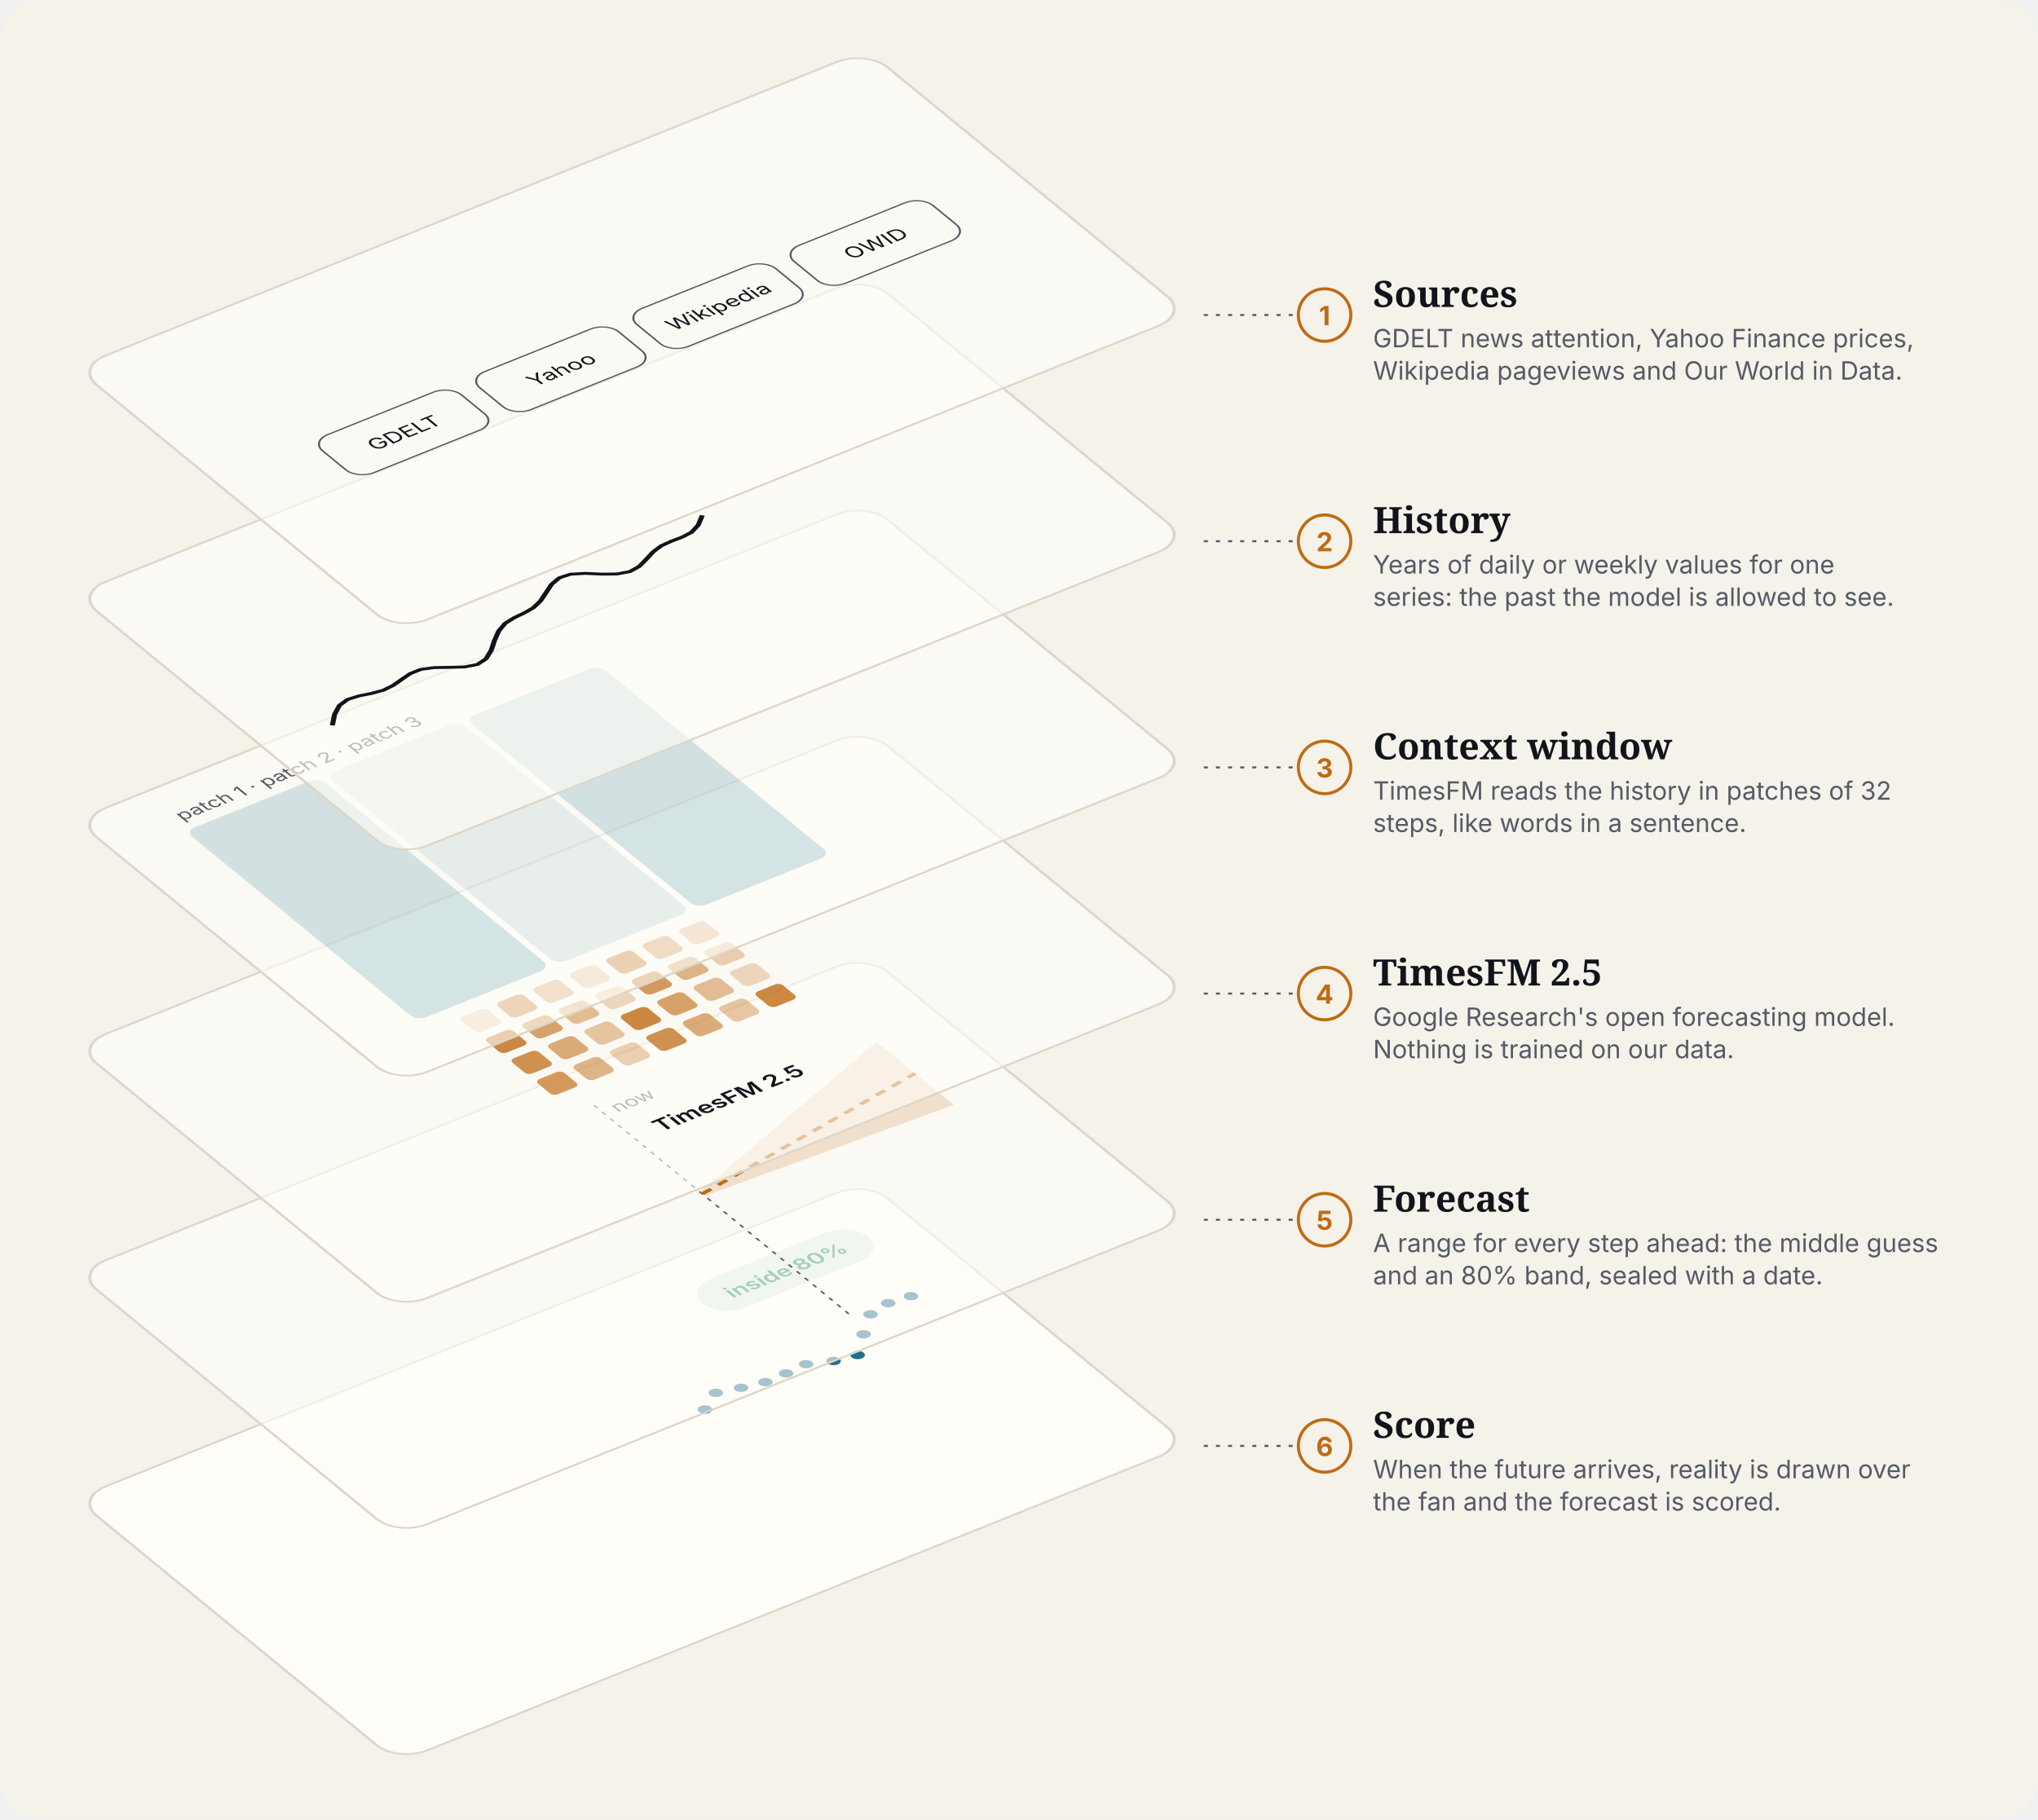
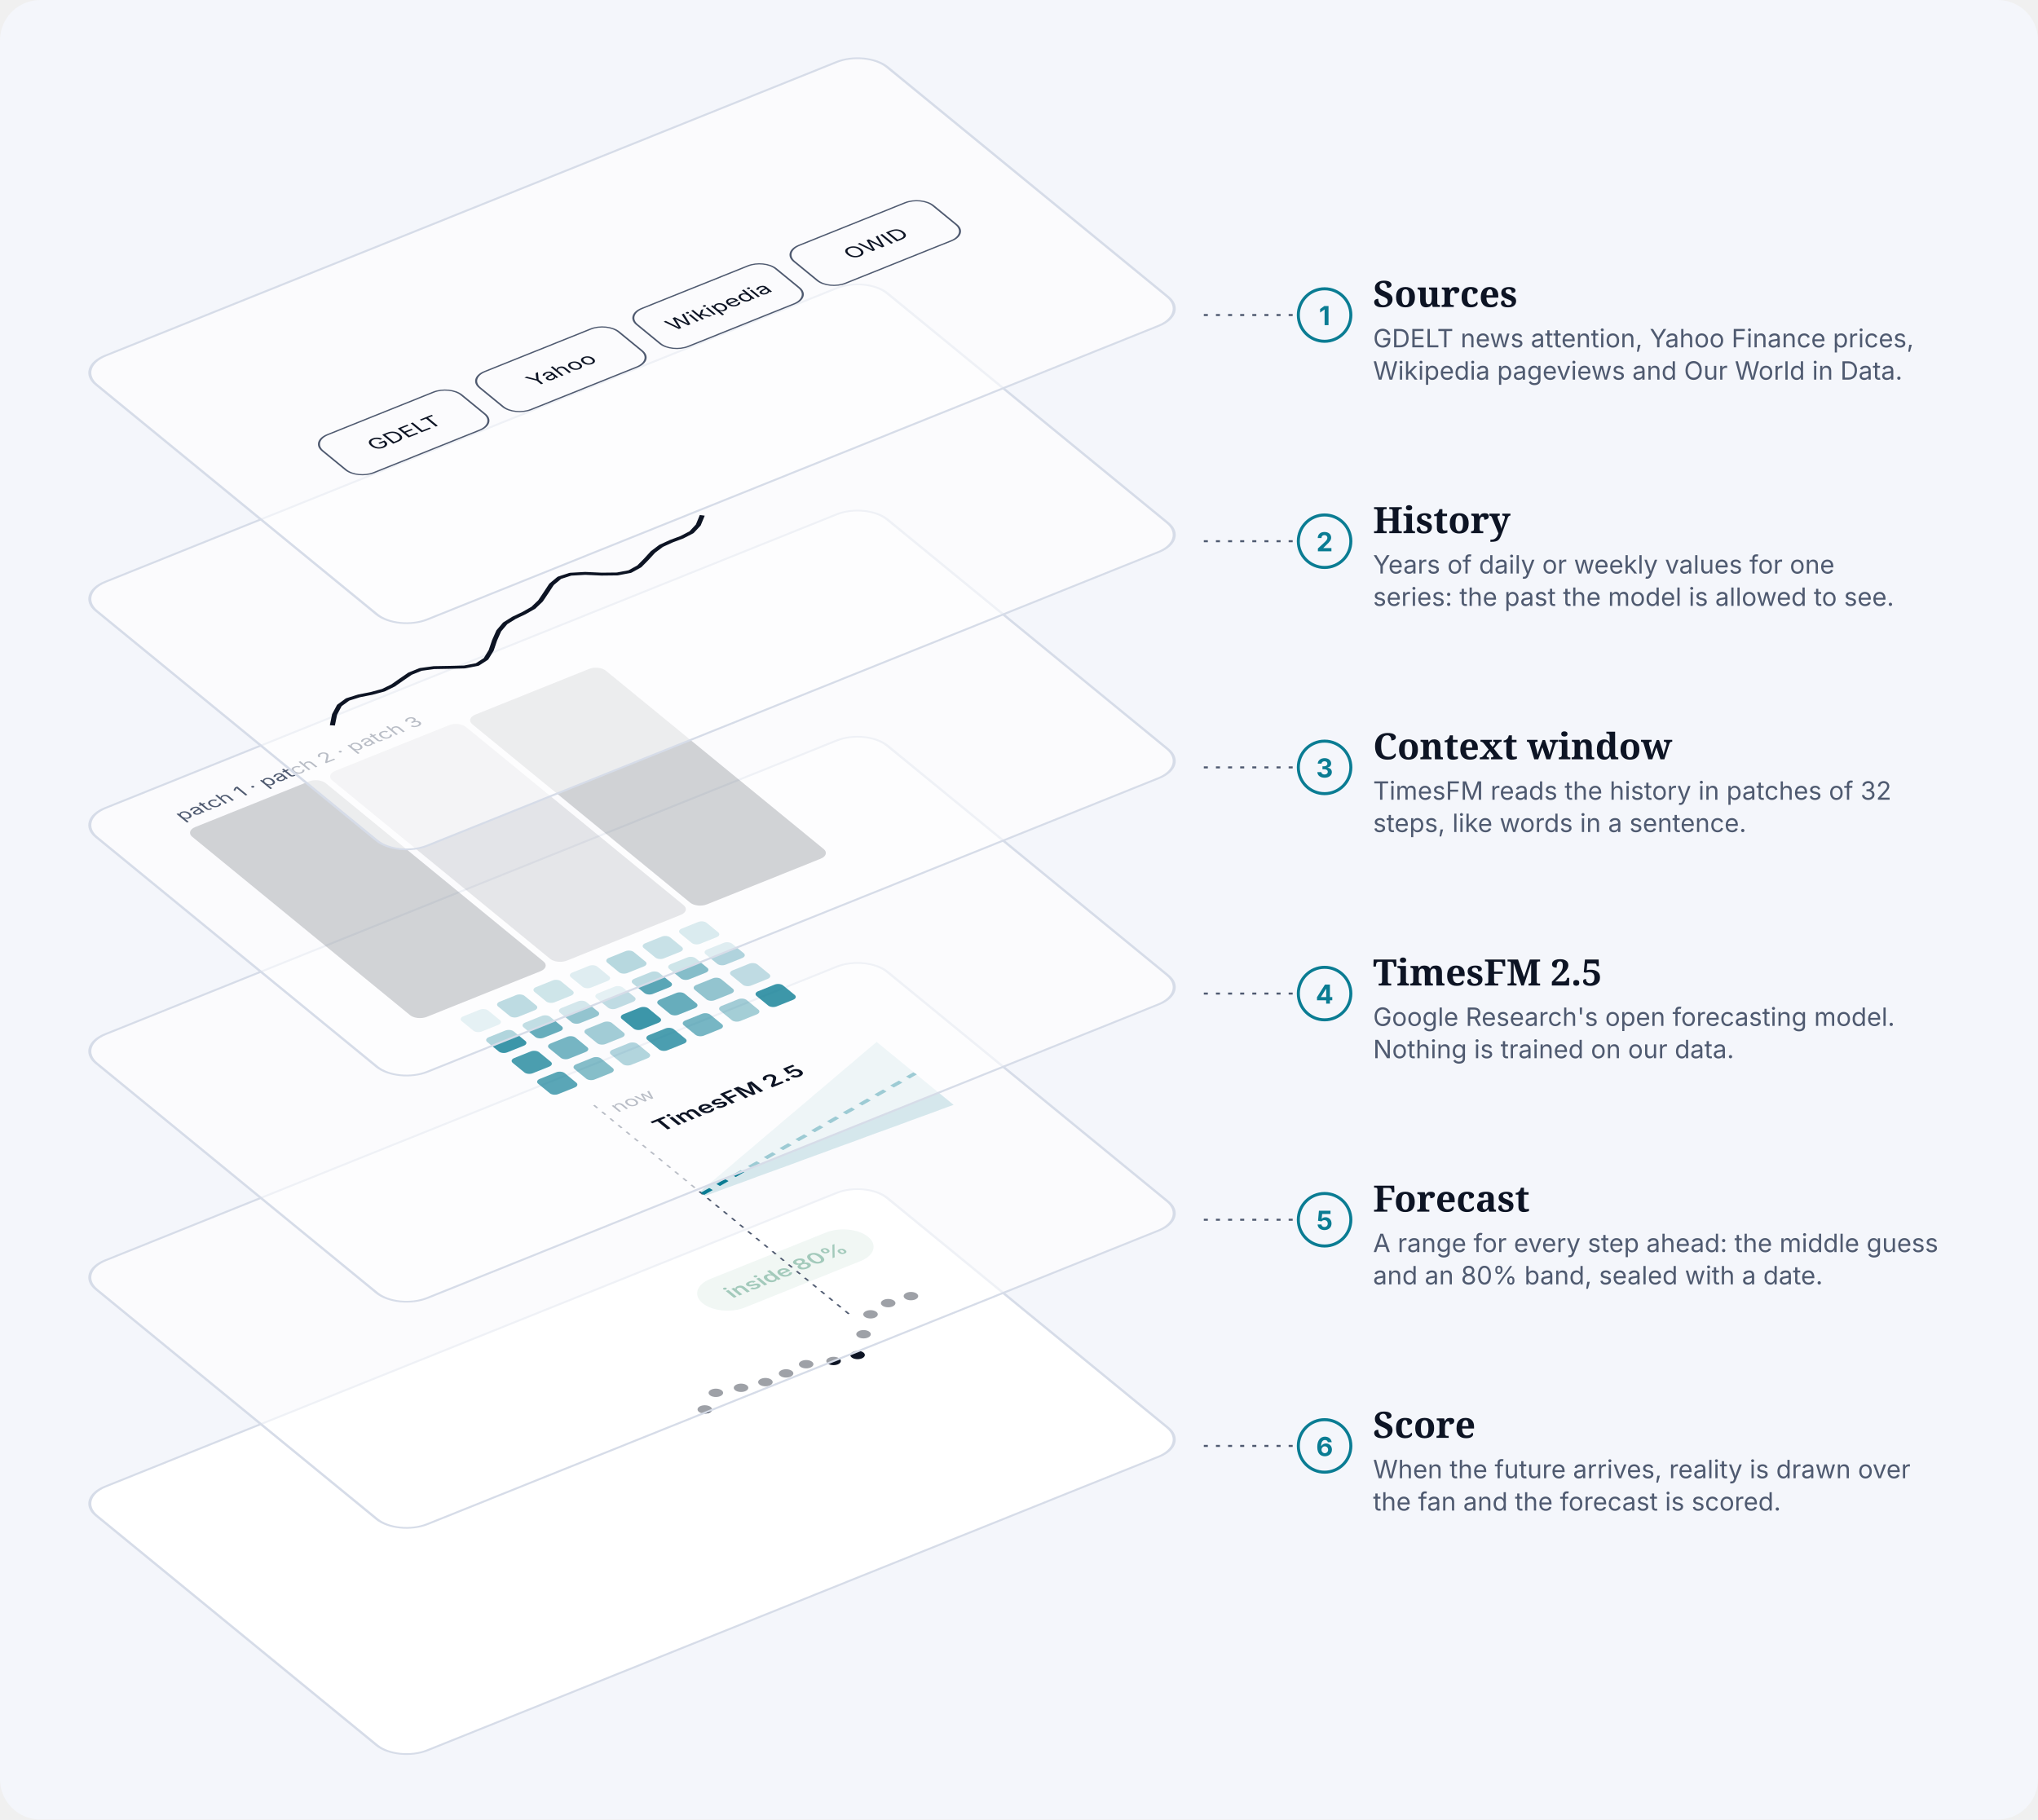
<svg xmlns="http://www.w3.org/2000/svg" viewBox="0 0 1009 901" font-family="Inter, Segoe UI, Helvetica, Arial, sans-serif">
-   <rect width="1009" height="901" rx="20" fill="#f5f2ea" />
+   <rect width="1009" height="901" rx="20" fill="#f4f6fb" />
  <g transform="matrix(0.8192 -0.329 0.5736 0.4698 36 741.9)">
-     <rect x="1" y="1" width="478" height="278" rx="18" fill="#fffdf8" fill-opacity="1" stroke="#ddd6c8" stroke-width="1.5" />
-     <circle cx="300.3" cy="116.7" r="3.6" fill="#1d6f8f" />
-     <circle cx="313.0" cy="108.1" r="3.6" fill="#1d6f8f" />
-     <circle cx="325.7" cy="111.7" r="3.6" fill="#1d6f8f" />
-     <circle cx="338.4" cy="114.6" r="3.6" fill="#1d6f8f" />
-     <circle cx="351.1" cy="114.3" r="3.6" fill="#1d6f8f" />
-     <circle cx="363.8" cy="113.5" r="3.6" fill="#1d6f8f" />
-     <circle cx="376.5" cy="119.0" r="3.6" fill="#1d6f8f" />
-     <circle cx="389.2" cy="121.6" r="3.6" fill="#1d6f8f" />
-     <circle cx="401.9" cy="108.6" r="3.6" fill="#1d6f8f" />
-     <circle cx="414.6" cy="96.5" r="3.6" fill="#1d6f8f" />
-     <circle cx="427.3" cy="93.6" r="3.6" fill="#1d6f8f" />
-     <circle cx="440.0" cy="95.1" r="3.6" fill="#1d6f8f" />
+     <rect x="1" y="1" width="478" height="278" rx="18" fill="#ffffff" fill-opacity="1" stroke="#d6dce8" stroke-width="1.5" />
+     <circle cx="300.3" cy="116.7" r="3.6" fill="#0d1424" />
+     <circle cx="313.0" cy="108.1" r="3.6" fill="#0d1424" />
+     <circle cx="325.7" cy="111.7" r="3.6" fill="#0d1424" />
+     <circle cx="338.4" cy="114.6" r="3.6" fill="#0d1424" />
+     <circle cx="351.1" cy="114.3" r="3.6" fill="#0d1424" />
+     <circle cx="363.8" cy="113.5" r="3.6" fill="#0d1424" />
+     <circle cx="376.5" cy="119.0" r="3.6" fill="#0d1424" />
+     <circle cx="389.2" cy="121.6" r="3.6" fill="#0d1424" />
+     <circle cx="401.9" cy="108.6" r="3.6" fill="#0d1424" />
+     <circle cx="414.6" cy="96.5" r="3.6" fill="#0d1424" />
+     <circle cx="427.3" cy="93.6" r="3.6" fill="#0d1424" />
+     <circle cx="440.0" cy="95.1" r="3.6" fill="#0d1424" />
    <g transform="translate(352 26)">
-       <rect width="100" height="30" rx="15" fill="#1f8a63" opacity=".16" />
-       <text x="50" y="20" text-anchor="middle" font-size="13" font-weight="600" fill="#1f8a63">inside 80%</text>
+       <rect width="100" height="30" rx="15" fill="#187a55" opacity=".16" />
+       <text x="50" y="20" text-anchor="middle" font-size="13" font-weight="600" fill="#187a55">inside 80%</text>
    </g>
  </g>
  <g transform="matrix(0.8192 -0.329 0.5736 0.4698 36 629.9)">
-     <rect x="1" y="1" width="478" height="278" rx="18" fill="#fffdf8" fill-opacity="0.6" stroke="#ddd6c8" stroke-width="1.5" />
-     <line x1="294.0" y1="30" x2="294.0" y2="250" stroke="#555a66" stroke-dasharray="3 4" />
-     <text x="300.0" y="42" font-size="12" fill="#555a66">now</text>
-     <path d="M294.0,121.4 L300.3,118.9 L306.7,116.5 L313.0,114.1 L319.4,111.7 L325.7,109.2 L332.1,106.8 L338.4,104.4 L344.8,101.9 L351.1,99.5 L357.5,97.1 L363.8,94.6 L370.2,92.2 L376.5,89.8 L382.9,87.4 L389.2,84.9 L395.6,82.5 L401.9,80.1 L408.3,77.6 L414.6,75.2 L421.0,72.8 L427.3,70.3 L433.7,67.9 L440.0,65.5 L440.0,131.9 L433.7,131.6 L427.3,131.4 L421.0,131.1 L414.6,130.8 L408.3,130.6 L401.9,130.3 L395.6,130.0 L389.2,129.7 L382.9,129.5 L376.5,129.2 L370.2,128.9 L363.8,128.7 L357.5,128.4 L351.1,128.1 L344.8,127.9 L338.4,127.6 L332.1,127.3 L325.7,127.0 L319.4,126.8 L313.0,126.5 L306.7,126.2 L300.3,126.0 L294.0,125.7Z" fill="rgba(192,106,18,.18)" />
-     <path d="M294.0,123.5 L300.3,122.5 L306.7,121.4 L313.0,120.3 L319.4,119.2 L325.7,118.1 L332.1,117.1 L338.4,116.0 L344.8,114.9 L351.1,113.8 L357.5,112.7 L363.8,111.7 L370.2,110.6 L376.5,109.5 L382.9,108.4 L389.2,107.3 L395.6,106.3 L401.9,105.2 L408.3,104.1 L414.6,103.0 L421.0,101.9 L427.3,100.9 L433.7,99.8 L440.0,98.7" fill="none" stroke="#c06a12" stroke-width="2.5" stroke-dasharray="6 5" />
+     <rect x="1" y="1" width="478" height="278" rx="18" fill="#ffffff" fill-opacity="0.6" stroke="#d6dce8" stroke-width="1.5" />
+     <line x1="294.0" y1="30" x2="294.0" y2="250" stroke="#4f5a70" stroke-dasharray="3 4" />
+     <text x="300.0" y="42" font-size="12" fill="#4f5a70">now</text>
+     <path d="M294.0,121.4 L300.3,118.9 L306.7,116.5 L313.0,114.1 L319.4,111.7 L325.7,109.2 L332.1,106.8 L338.4,104.4 L344.8,101.9 L351.1,99.5 L357.5,97.1 L363.8,94.6 L370.2,92.2 L376.5,89.8 L382.9,87.4 L389.2,84.9 L395.6,82.5 L401.9,80.1 L408.3,77.6 L414.6,75.2 L421.0,72.8 L427.3,70.3 L433.7,67.9 L440.0,65.5 L440.0,131.9 L433.7,131.6 L427.3,131.4 L421.0,131.1 L414.6,130.8 L408.3,130.6 L401.9,130.3 L395.6,130.0 L389.2,129.7 L382.9,129.5 L376.5,129.2 L370.2,128.9 L363.8,128.7 L357.5,128.4 L351.1,128.1 L344.8,127.9 L338.4,127.6 L332.1,127.3 L325.7,127.0 L319.4,126.8 L313.0,126.5 L306.7,126.2 L300.3,126.0 L294.0,125.7Z" fill="rgba(10,124,147,.16)" />
+     <path d="M294.0,123.5 L300.3,122.5 L306.7,121.4 L313.0,120.3 L319.4,119.2 L325.7,118.1 L332.1,117.1 L338.4,116.0 L344.8,114.9 L351.1,113.8 L357.5,112.7 L363.8,111.7 L370.2,110.6 L376.5,109.5 L382.9,108.4 L389.2,107.3 L395.6,106.3 L401.9,105.2 L408.3,104.1 L414.6,103.0 L421.0,101.9 L427.3,100.9 L433.7,99.8 L440.0,98.7" fill="none" stroke="#0a7c93" stroke-width="2.5" stroke-dasharray="6 5" />
  </g>
  <g transform="matrix(0.8192 -0.329 0.5736 0.4698 36 517.9)">
-     <rect x="1" y="1" width="478" height="278" rx="18" fill="#fffdf8" fill-opacity="0.6" stroke="#ddd6c8" stroke-width="1.5" />
-     <rect x="170" y="90" width="16" height="16" rx="3" fill="#c06a12" opacity="0.25" />
-     <rect x="192" y="90" width="16" height="16" rx="3" fill="#c06a12" opacity="0.67" />
-     <rect x="214" y="90" width="16" height="16" rx="3" fill="#c06a12" opacity="0.49" />
-     <rect x="236" y="90" width="16" height="16" rx="3" fill="#c06a12" opacity="0.31" />
-     <rect x="258" y="90" width="16" height="16" rx="3" fill="#c06a12" opacity="0.73" />
-     <rect x="280" y="90" width="16" height="16" rx="3" fill="#c06a12" opacity="0.55" />
-     <rect x="302" y="90" width="16" height="16" rx="3" fill="#c06a12" opacity="0.37" />
-     <rect x="170" y="112" width="16" height="16" rx="3" fill="#c06a12" opacity="0.79" />
-     <rect x="192" y="112" width="16" height="16" rx="3" fill="#c06a12" opacity="0.61" />
-     <rect x="214" y="112" width="16" height="16" rx="3" fill="#c06a12" opacity="0.43" />
-     <rect x="236" y="112" width="16" height="16" rx="3" fill="#c06a12" opacity="0.25" />
-     <rect x="258" y="112" width="16" height="16" rx="3" fill="#c06a12" opacity="0.67" />
-     <rect x="280" y="112" width="16" height="16" rx="3" fill="#c06a12" opacity="0.49" />
-     <rect x="302" y="112" width="16" height="16" rx="3" fill="#c06a12" opacity="0.31" />
-     <rect x="170" y="134" width="16" height="16" rx="3" fill="#c06a12" opacity="0.73" />
-     <rect x="192" y="134" width="16" height="16" rx="3" fill="#c06a12" opacity="0.55" />
-     <rect x="214" y="134" width="16" height="16" rx="3" fill="#c06a12" opacity="0.37" />
-     <rect x="236" y="134" width="16" height="16" rx="3" fill="#c06a12" opacity="0.79" />
-     <rect x="258" y="134" width="16" height="16" rx="3" fill="#c06a12" opacity="0.61" />
-     <rect x="280" y="134" width="16" height="16" rx="3" fill="#c06a12" opacity="0.43" />
-     <rect x="302" y="134" width="16" height="16" rx="3" fill="#c06a12" opacity="0.25" />
-     <rect x="170" y="156" width="16" height="16" rx="3" fill="#c06a12" opacity="0.67" />
-     <rect x="192" y="156" width="16" height="16" rx="3" fill="#c06a12" opacity="0.49" />
-     <rect x="214" y="156" width="16" height="16" rx="3" fill="#c06a12" opacity="0.31" />
-     <rect x="236" y="156" width="16" height="16" rx="3" fill="#c06a12" opacity="0.73" />
-     <rect x="258" y="156" width="16" height="16" rx="3" fill="#c06a12" opacity="0.55" />
-     <rect x="280" y="156" width="16" height="16" rx="3" fill="#c06a12" opacity="0.37" />
-     <rect x="302" y="156" width="16" height="16" rx="3" fill="#c06a12" opacity="0.79" />
-     <text x="240" y="228" text-anchor="middle" font-size="14" font-weight="600" fill="#12141b">TimesFM 2.5</text>
+     <rect x="1" y="1" width="478" height="278" rx="18" fill="#ffffff" fill-opacity="0.6" stroke="#d6dce8" stroke-width="1.5" />
+     <rect x="170" y="90" width="16" height="16" rx="3" fill="#0a7c93" opacity="0.25" />
+     <rect x="192" y="90" width="16" height="16" rx="3" fill="#0a7c93" opacity="0.67" />
+     <rect x="214" y="90" width="16" height="16" rx="3" fill="#0a7c93" opacity="0.49" />
+     <rect x="236" y="90" width="16" height="16" rx="3" fill="#0a7c93" opacity="0.31" />
+     <rect x="258" y="90" width="16" height="16" rx="3" fill="#0a7c93" opacity="0.73" />
+     <rect x="280" y="90" width="16" height="16" rx="3" fill="#0a7c93" opacity="0.55" />
+     <rect x="302" y="90" width="16" height="16" rx="3" fill="#0a7c93" opacity="0.37" />
+     <rect x="170" y="112" width="16" height="16" rx="3" fill="#0a7c93" opacity="0.79" />
+     <rect x="192" y="112" width="16" height="16" rx="3" fill="#0a7c93" opacity="0.61" />
+     <rect x="214" y="112" width="16" height="16" rx="3" fill="#0a7c93" opacity="0.43" />
+     <rect x="236" y="112" width="16" height="16" rx="3" fill="#0a7c93" opacity="0.25" />
+     <rect x="258" y="112" width="16" height="16" rx="3" fill="#0a7c93" opacity="0.67" />
+     <rect x="280" y="112" width="16" height="16" rx="3" fill="#0a7c93" opacity="0.49" />
+     <rect x="302" y="112" width="16" height="16" rx="3" fill="#0a7c93" opacity="0.31" />
+     <rect x="170" y="134" width="16" height="16" rx="3" fill="#0a7c93" opacity="0.73" />
+     <rect x="192" y="134" width="16" height="16" rx="3" fill="#0a7c93" opacity="0.55" />
+     <rect x="214" y="134" width="16" height="16" rx="3" fill="#0a7c93" opacity="0.37" />
+     <rect x="236" y="134" width="16" height="16" rx="3" fill="#0a7c93" opacity="0.79" />
+     <rect x="258" y="134" width="16" height="16" rx="3" fill="#0a7c93" opacity="0.61" />
+     <rect x="280" y="134" width="16" height="16" rx="3" fill="#0a7c93" opacity="0.43" />
+     <rect x="302" y="134" width="16" height="16" rx="3" fill="#0a7c93" opacity="0.25" />
+     <rect x="170" y="156" width="16" height="16" rx="3" fill="#0a7c93" opacity="0.67" />
+     <rect x="192" y="156" width="16" height="16" rx="3" fill="#0a7c93" opacity="0.49" />
+     <rect x="214" y="156" width="16" height="16" rx="3" fill="#0a7c93" opacity="0.31" />
+     <rect x="236" y="156" width="16" height="16" rx="3" fill="#0a7c93" opacity="0.73" />
+     <rect x="258" y="156" width="16" height="16" rx="3" fill="#0a7c93" opacity="0.55" />
+     <rect x="280" y="156" width="16" height="16" rx="3" fill="#0a7c93" opacity="0.37" />
+     <rect x="302" y="156" width="16" height="16" rx="3" fill="#0a7c93" opacity="0.79" />
+     <text x="240" y="228" text-anchor="middle" font-size="14" font-weight="600" fill="#0d1424">TimesFM 2.5</text>
  </g>
  <g transform="matrix(0.8192 -0.329 0.5736 0.4698 36 405.9)">
-     <rect x="1" y="1" width="478" height="278" rx="18" fill="#fffdf8" fill-opacity="0.6" stroke="#ddd6c8" stroke-width="1.5" />
-     <rect x="40.0" y="40" width="80.7" height="200" rx="6" fill="#1d6f8f" opacity="0.18" />
-     <rect x="124.7" y="40" width="80.7" height="200" rx="6" fill="#1d6f8f" opacity="0.1" />
-     <rect x="209.3" y="40" width="80.7" height="200" rx="6" fill="#1d6f8f" opacity="0.18" />
-     <text x="44" y="32" font-size="12" fill="#555a66">patch 1 · patch 2 · patch 3</text>
+     <rect x="1" y="1" width="478" height="278" rx="18" fill="#ffffff" fill-opacity="0.6" stroke="#d6dce8" stroke-width="1.5" />
+     <rect x="40.0" y="40" width="80.7" height="200" rx="6" fill="#0d1424" opacity="0.18" />
+     <rect x="124.7" y="40" width="80.7" height="200" rx="6" fill="#0d1424" opacity="0.1" />
+     <rect x="209.3" y="40" width="80.7" height="200" rx="6" fill="#0d1424" opacity="0.18" />
+     <text x="44" y="32" font-size="12" fill="#4f5a70">patch 1 · patch 2 · patch 3</text>
  </g>
  <g transform="matrix(0.8192 -0.329 0.5736 0.4698 36 293.9)">
-     <rect x="1" y="1" width="478" height="278" rx="18" fill="#fffdf8" fill-opacity="0.6" stroke="#ddd6c8" stroke-width="1.5" />
-     <path d="M40.0,167.0 L46.3,159.9 L52.7,154.9 L59.0,153.0 L65.4,153.7 L71.7,155.5 L78.1,156.6 L84.4,156.0 L90.8,154.2 L97.1,152.5 L103.5,152.5 L109.8,155.0 L116.2,159.2 L122.5,163.2 L128.9,165.1 L135.2,163.6 L141.6,159.0 L147.9,152.9 L154.3,147.4 L160.6,143.9 L167.0,142.5 L173.3,142.0 L179.7,140.9 L186.0,138.1 L192.4,133.8 L198.7,129.5 L205.1,127.1 L211.4,127.7 L217.8,131.3 L224.1,136.5 L230.5,140.8 L236.8,142.7 L243.2,141.7 L249.5,138.7 L255.9,135.4 L262.2,133.4 L268.6,133.0 L274.9,133.2 L281.3,132.4 L287.6,129.2 L294.0,123.5" fill="none" stroke="#12141b" stroke-width="2.5" stroke-linejoin="round" />
+     <rect x="1" y="1" width="478" height="278" rx="18" fill="#ffffff" fill-opacity="0.6" stroke="#d6dce8" stroke-width="1.5" />
+     <path d="M40.0,167.0 L46.3,159.9 L52.7,154.9 L59.0,153.0 L65.4,153.7 L71.7,155.5 L78.1,156.6 L84.4,156.0 L90.8,154.2 L97.1,152.5 L103.5,152.5 L109.8,155.0 L116.2,159.2 L122.5,163.2 L128.9,165.1 L135.2,163.6 L141.6,159.0 L147.9,152.9 L154.3,147.4 L160.6,143.9 L167.0,142.5 L173.3,142.0 L179.7,140.9 L186.0,138.1 L192.4,133.8 L198.7,129.5 L205.1,127.1 L211.4,127.7 L217.8,131.3 L224.1,136.5 L230.5,140.8 L236.8,142.7 L243.2,141.7 L249.5,138.7 L255.9,135.4 L262.2,133.4 L268.6,133.0 L274.9,133.2 L281.3,132.4 L287.6,129.2 L294.0,123.5" fill="none" stroke="#0d1424" stroke-width="2.5" stroke-linejoin="round" />
  </g>
  <g transform="matrix(0.8192 -0.329 0.5736 0.4698 36 181.9)">
-     <rect x="1" y="1" width="478" height="278" rx="18" fill="#fffdf8" fill-opacity="0.6" stroke="#ddd6c8" stroke-width="1.5" />
+     <rect x="1" y="1" width="478" height="278" rx="18" fill="#ffffff" fill-opacity="0.6" stroke="#d6dce8" stroke-width="1.5" />
    <g transform="translate(60 120)">
-       <rect width="84" height="40" rx="10" fill="none" stroke="#555a66" />
-       <text x="42" y="25" text-anchor="middle" font-size="13" fill="#12141b">GDELT</text>
+       <rect width="84" height="40" rx="10" fill="none" stroke="#4f5a70" />
+       <text x="42" y="25" text-anchor="middle" font-size="13" fill="#0d1424">GDELT</text>
    </g>
    <g transform="translate(155 120)">
-       <rect width="84" height="40" rx="10" fill="none" stroke="#555a66" />
-       <text x="42" y="25" text-anchor="middle" font-size="13" fill="#12141b">Yahoo</text>
+       <rect width="84" height="40" rx="10" fill="none" stroke="#4f5a70" />
+       <text x="42" y="25" text-anchor="middle" font-size="13" fill="#0d1424">Yahoo</text>
    </g>
    <g transform="translate(250 120)">
-       <rect width="84" height="40" rx="10" fill="none" stroke="#555a66" />
-       <text x="42" y="25" text-anchor="middle" font-size="13" fill="#12141b">Wikipedia</text>
+       <rect width="84" height="40" rx="10" fill="none" stroke="#4f5a70" />
+       <text x="42" y="25" text-anchor="middle" font-size="13" fill="#0d1424">Wikipedia</text>
    </g>
    <g transform="translate(345 120)">
-       <rect width="84" height="40" rx="10" fill="none" stroke="#555a66" />
-       <text x="42" y="25" text-anchor="middle" font-size="13" fill="#12141b">OWID</text>
+       <rect width="84" height="40" rx="10" fill="none" stroke="#4f5a70" />
+       <text x="42" y="25" text-anchor="middle" font-size="13" fill="#0d1424">OWID</text>
    </g>
  </g>
-   <line x1="596" y1="156" x2="641.794" y2="156" stroke="#555a66" stroke-width="1" stroke-dasharray="2 4" />
-   <circle cx="655.794" cy="156" r="13" fill="#f5f2ea" stroke="#c06a12" stroke-width="1.5" />
-   <text x="655.794" y="161" text-anchor="middle" font-size="13" font-weight="700" fill="#c06a12">1</text>
-   <text x="679.794" y="152" font-size="18" font-weight="700" fill="#12141b" font-family="Fraunces, Georgia, serif">Sources</text>
-   <text x="679.794" y="172" font-size="12.5" fill="#555a66">GDELT news attention, Yahoo Finance prices,</text>
-   <text x="679.794" y="188" font-size="12.5" fill="#555a66">Wikipedia pageviews and Our World in Data.</text>
-   <line x1="596" y1="268" x2="641.794" y2="268" stroke="#555a66" stroke-width="1" stroke-dasharray="2 4" />
-   <circle cx="655.794" cy="268" r="13" fill="#f5f2ea" stroke="#c06a12" stroke-width="1.5" />
-   <text x="655.794" y="273" text-anchor="middle" font-size="13" font-weight="700" fill="#c06a12">2</text>
-   <text x="679.794" y="264" font-size="18" font-weight="700" fill="#12141b" font-family="Fraunces, Georgia, serif">History</text>
-   <text x="679.794" y="284" font-size="12.5" fill="#555a66">Years of daily or weekly values for one</text>
-   <text x="679.794" y="300" font-size="12.5" fill="#555a66">series: the past the model is allowed to see.</text>
-   <line x1="596" y1="380" x2="641.794" y2="380" stroke="#555a66" stroke-width="1" stroke-dasharray="2 4" />
-   <circle cx="655.794" cy="380" r="13" fill="#f5f2ea" stroke="#c06a12" stroke-width="1.5" />
-   <text x="655.794" y="385" text-anchor="middle" font-size="13" font-weight="700" fill="#c06a12">3</text>
-   <text x="679.794" y="376" font-size="18" font-weight="700" fill="#12141b" font-family="Fraunces, Georgia, serif">Context window</text>
-   <text x="679.794" y="396" font-size="12.5" fill="#555a66">TimesFM reads the history in patches of 32</text>
-   <text x="679.794" y="412" font-size="12.5" fill="#555a66">steps, like words in a sentence.</text>
-   <line x1="596" y1="492" x2="641.794" y2="492" stroke="#555a66" stroke-width="1" stroke-dasharray="2 4" />
-   <circle cx="655.794" cy="492" r="13" fill="#f5f2ea" stroke="#c06a12" stroke-width="1.5" />
-   <text x="655.794" y="497" text-anchor="middle" font-size="13" font-weight="700" fill="#c06a12">4</text>
-   <text x="679.794" y="488" font-size="18" font-weight="700" fill="#12141b" font-family="Fraunces, Georgia, serif">TimesFM 2.5</text>
-   <text x="679.794" y="508" font-size="12.5" fill="#555a66">Google Research's open forecasting model.</text>
-   <text x="679.794" y="524" font-size="12.5" fill="#555a66">Nothing is trained on our data.</text>
-   <line x1="596" y1="604" x2="641.794" y2="604" stroke="#555a66" stroke-width="1" stroke-dasharray="2 4" />
-   <circle cx="655.794" cy="604" r="13" fill="#f5f2ea" stroke="#c06a12" stroke-width="1.5" />
-   <text x="655.794" y="609" text-anchor="middle" font-size="13" font-weight="700" fill="#c06a12">5</text>
-   <text x="679.794" y="600" font-size="18" font-weight="700" fill="#12141b" font-family="Fraunces, Georgia, serif">Forecast</text>
-   <text x="679.794" y="620" font-size="12.5" fill="#555a66">A range for every step ahead: the middle guess</text>
-   <text x="679.794" y="636" font-size="12.5" fill="#555a66">and an 80% band, sealed with a date.</text>
-   <line x1="596" y1="716" x2="641.794" y2="716" stroke="#555a66" stroke-width="1" stroke-dasharray="2 4" />
-   <circle cx="655.794" cy="716" r="13" fill="#f5f2ea" stroke="#c06a12" stroke-width="1.5" />
-   <text x="655.794" y="721" text-anchor="middle" font-size="13" font-weight="700" fill="#c06a12">6</text>
-   <text x="679.794" y="712" font-size="18" font-weight="700" fill="#12141b" font-family="Fraunces, Georgia, serif">Score</text>
-   <text x="679.794" y="732" font-size="12.5" fill="#555a66">When the future arrives, reality is drawn over</text>
-   <text x="679.794" y="748" font-size="12.5" fill="#555a66">the fan and the forecast is scored.</text>
+   <line x1="596" y1="156" x2="641.794" y2="156" stroke="#4f5a70" stroke-width="1" stroke-dasharray="2 4" />
+   <circle cx="655.794" cy="156" r="13" fill="#f4f6fb" stroke="#0a7c93" stroke-width="1.5" />
+   <text x="655.794" y="161" text-anchor="middle" font-size="13" font-weight="700" fill="#0a7c93">1</text>
+   <text x="679.794" y="152" font-size="18" font-weight="700" fill="#0d1424" font-family="Fraunces, Georgia, serif">Sources</text>
+   <text x="679.794" y="172" font-size="12.5" fill="#4f5a70">GDELT news attention, Yahoo Finance prices,</text>
+   <text x="679.794" y="188" font-size="12.5" fill="#4f5a70">Wikipedia pageviews and Our World in Data.</text>
+   <line x1="596" y1="268" x2="641.794" y2="268" stroke="#4f5a70" stroke-width="1" stroke-dasharray="2 4" />
+   <circle cx="655.794" cy="268" r="13" fill="#f4f6fb" stroke="#0a7c93" stroke-width="1.5" />
+   <text x="655.794" y="273" text-anchor="middle" font-size="13" font-weight="700" fill="#0a7c93">2</text>
+   <text x="679.794" y="264" font-size="18" font-weight="700" fill="#0d1424" font-family="Fraunces, Georgia, serif">History</text>
+   <text x="679.794" y="284" font-size="12.5" fill="#4f5a70">Years of daily or weekly values for one</text>
+   <text x="679.794" y="300" font-size="12.5" fill="#4f5a70">series: the past the model is allowed to see.</text>
+   <line x1="596" y1="380" x2="641.794" y2="380" stroke="#4f5a70" stroke-width="1" stroke-dasharray="2 4" />
+   <circle cx="655.794" cy="380" r="13" fill="#f4f6fb" stroke="#0a7c93" stroke-width="1.5" />
+   <text x="655.794" y="385" text-anchor="middle" font-size="13" font-weight="700" fill="#0a7c93">3</text>
+   <text x="679.794" y="376" font-size="18" font-weight="700" fill="#0d1424" font-family="Fraunces, Georgia, serif">Context window</text>
+   <text x="679.794" y="396" font-size="12.5" fill="#4f5a70">TimesFM reads the history in patches of 32</text>
+   <text x="679.794" y="412" font-size="12.5" fill="#4f5a70">steps, like words in a sentence.</text>
+   <line x1="596" y1="492" x2="641.794" y2="492" stroke="#4f5a70" stroke-width="1" stroke-dasharray="2 4" />
+   <circle cx="655.794" cy="492" r="13" fill="#f4f6fb" stroke="#0a7c93" stroke-width="1.5" />
+   <text x="655.794" y="497" text-anchor="middle" font-size="13" font-weight="700" fill="#0a7c93">4</text>
+   <text x="679.794" y="488" font-size="18" font-weight="700" fill="#0d1424" font-family="Fraunces, Georgia, serif">TimesFM 2.5</text>
+   <text x="679.794" y="508" font-size="12.5" fill="#4f5a70">Google Research's open forecasting model.</text>
+   <text x="679.794" y="524" font-size="12.5" fill="#4f5a70">Nothing is trained on our data.</text>
+   <line x1="596" y1="604" x2="641.794" y2="604" stroke="#4f5a70" stroke-width="1" stroke-dasharray="2 4" />
+   <circle cx="655.794" cy="604" r="13" fill="#f4f6fb" stroke="#0a7c93" stroke-width="1.5" />
+   <text x="655.794" y="609" text-anchor="middle" font-size="13" font-weight="700" fill="#0a7c93">5</text>
+   <text x="679.794" y="600" font-size="18" font-weight="700" fill="#0d1424" font-family="Fraunces, Georgia, serif">Forecast</text>
+   <text x="679.794" y="620" font-size="12.5" fill="#4f5a70">A range for every step ahead: the middle guess</text>
+   <text x="679.794" y="636" font-size="12.5" fill="#4f5a70">and an 80% band, sealed with a date.</text>
+   <line x1="596" y1="716" x2="641.794" y2="716" stroke="#4f5a70" stroke-width="1" stroke-dasharray="2 4" />
+   <circle cx="655.794" cy="716" r="13" fill="#f4f6fb" stroke="#0a7c93" stroke-width="1.5" />
+   <text x="655.794" y="721" text-anchor="middle" font-size="13" font-weight="700" fill="#0a7c93">6</text>
+   <text x="679.794" y="712" font-size="18" font-weight="700" fill="#0d1424" font-family="Fraunces, Georgia, serif">Score</text>
+   <text x="679.794" y="732" font-size="12.5" fill="#4f5a70">When the future arrives, reality is drawn over</text>
+   <text x="679.794" y="748" font-size="12.5" fill="#4f5a70">the fan and the forecast is scored.</text>
</svg>
